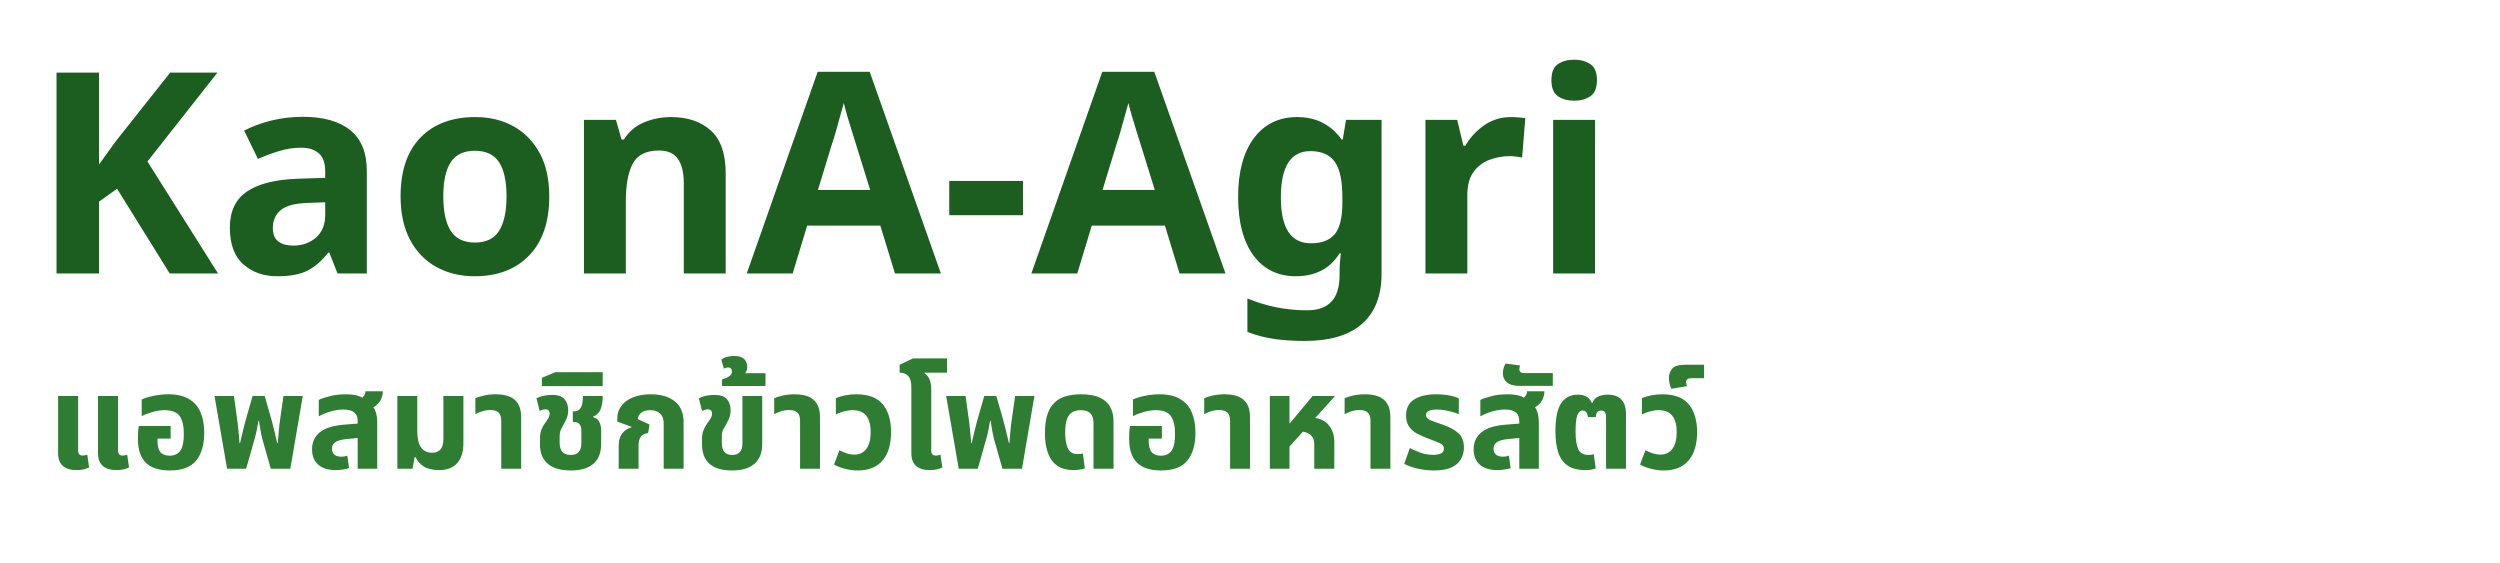
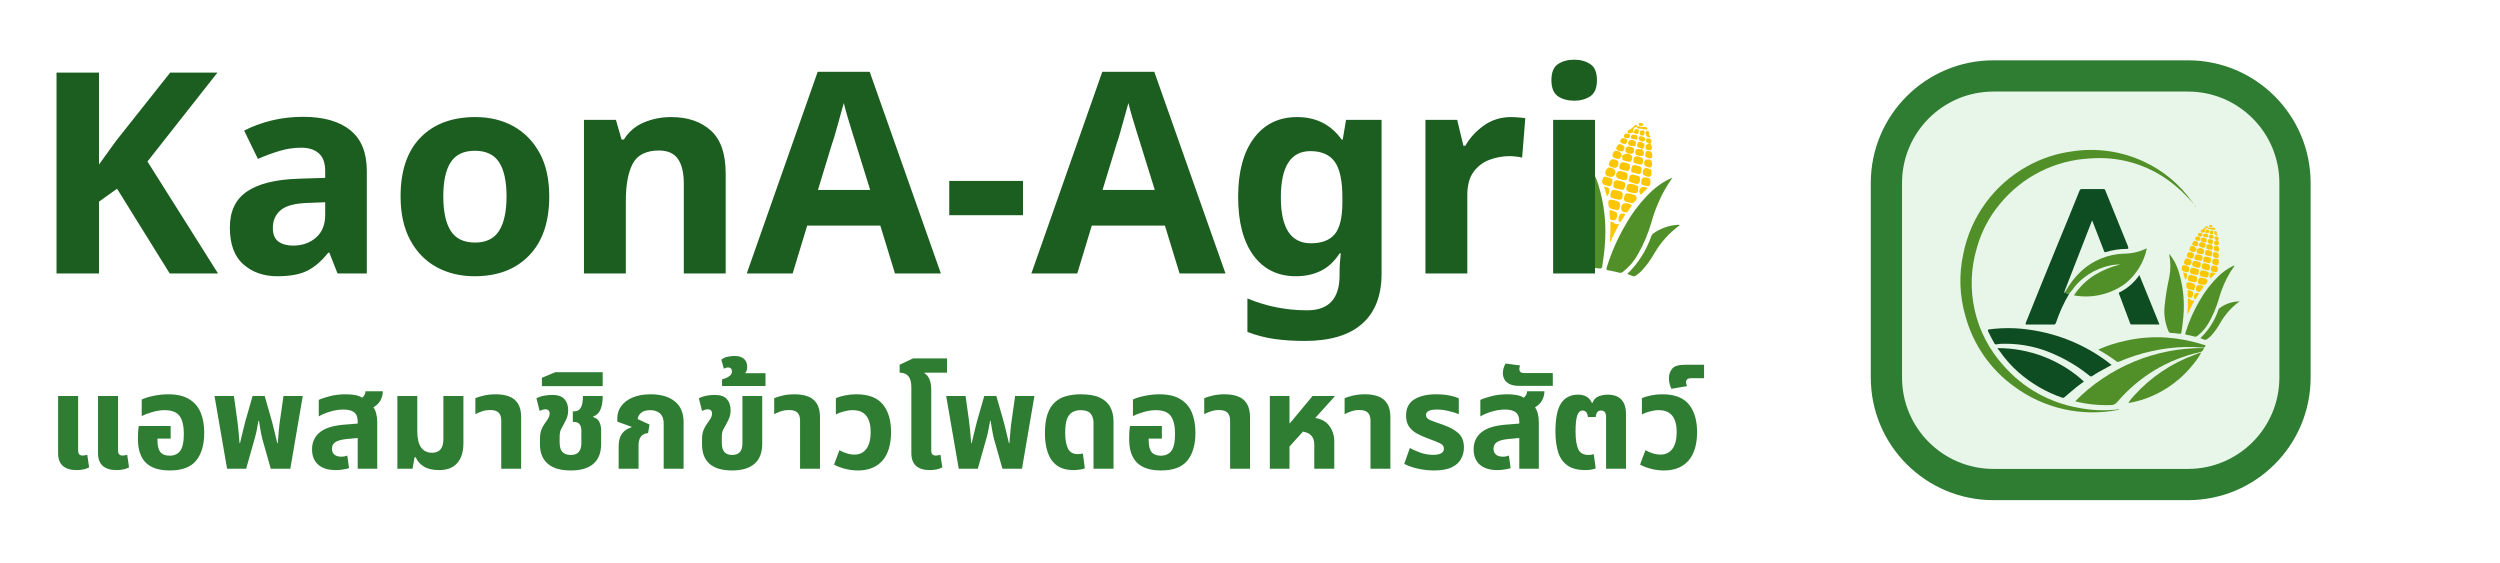
- <svg xmlns="http://www.w3.org/2000/svg" width="320" height="72" viewBox="0 0 320 72" fill="none" role="img" aria-label="KaonA-Agri wordmark dark">
-   <text x="4" y="35" fill="#1B5E20" font-family="Noto Sans Thai, LINE Seed Sans, system-ui, sans-serif" font-size="36" font-weight="800">KaonA-Agri</text>
-   <text x="6" y="60" fill="#2E7D32" font-family="Noto Sans Thai, LINE Seed Sans, system-ui, sans-serif" font-size="17" font-weight="700">แอพสมาชิกข้าวโพดอาหารสัตว์</text>
+ <svg xmlns="http://www.w3.org/2000/svg" id="Layer_1" data-name="Layer 1" viewBox="0 0 320 72">
+   <defs>
+     <style>.cls-1{fill:#519028;}.cls-2{fill:#fcc600;}.cls-3,.cls-4{isolation:isolate;}.cls-3{font-size:36px;fill:#1b5e20;font-family:NotoSansThai-ExtraBold, Noto Sans Thai;font-weight:800;}.cls-4{font-size:17px;fill:#2e7d32;font-family:NotoSansThai-Bold, Noto Sans Thai;font-weight:700;}.cls-5{fill:#e8f5e9;stroke:#2e7d32;stroke-width:4px;}.cls-6{fill:#0e4c21;}</style>
+   </defs>
+   <path class="cls-1" d="M214.05,22.79c-.22.32-.46.65-.67,1a18.83,18.83,0,0,0-2,4.67,18.68,18.68,0,0,1-1.73,4.1,7.36,7.36,0,0,1-1.92,2.24.53.53,0,0,1-.48.1c-.46-.11-.91-.23-1.38-.3-.26,0-.28-.13-.21-.37a26,26,0,0,1,2.48-5.58,18.35,18.35,0,0,1,3.24-4.15A9.43,9.43,0,0,1,213.5,23c.17-.09.35-.16.52-.24Z" />
+   <path class="cls-1" d="M203,20.69a8.64,8.64,0,0,1,1.58,2.93,20.2,20.2,0,0,1,.83,7.84c-.06.87-.19,1.73-.32,2.6,0,.24-.11.34-.39.3a13.58,13.58,0,0,0-1.43-.15.42.42,0,0,1-.41-.3,8.43,8.43,0,0,1-.68-4,36.78,36.78,0,0,1,.83-5.2,10.33,10.33,0,0,0,0-3.84S203,20.81,203,20.69Z" />
+   <path class="cls-1" d="M215,28.84a11.51,11.51,0,0,0-3.27,3.64,11.67,11.67,0,0,1-1.63,2.21l-.21.2c-.81.63-.59.56-1.6.18a12.37,12.37,0,0,0,3.08-4.85.64.64,0,0,1,.19-.29,6,6,0,0,1,3.26-1.16A.17.17,0,0,1,215,28.84Z" />
+   <path class="cls-2" d="M207.7,24.94c0,.57-.2.7-.73.57l-.44-.11c-.41-.12-.47-.24-.37-.65s.23-.51.64-.42a4,4,0,0,1,.57.15A.41.41,0,0,1,207.7,24.94Z" />
+   <path class="cls-2" d="M208.35,24.75a3.23,3.23,0,0,1,.84.2.44.44,0,0,1,.19.7c-.18.26-.38.45-.72.3a1.37,1.37,0,0,0-.29-.07c-.62-.12-.58-.42-.38-.94C208.05,24.76,208.21,24.76,208.35,24.75Z" />
+   <path class="cls-2" d="M206.22,25.56a3.56,3.56,0,0,1,.81.2c.35.14.43.36.28.8s-.23.38-.63.26l-.13,0c-.57-.15-.69-.31-.69-.9C205.86,25.64,206,25.56,206.22,25.56Z" />
+   <path class="cls-2" d="M207.28,28.62c-.43.81-.83,1.6-1.22,2.47a24.83,24.83,0,0,0,.07-2.56c0-.19.07-.2.21-.14a.48.48,0,0,1,.18.07A.58.58,0,0,0,207.28,28.62Z" />
+   <path class="cls-2" d="M206.51,23.7c0-.55.23-.71.73-.58l.38.1c.41.11.47.22.38.64s-.21.48-.62.39l-.57-.14A.34.34,0,0,1,206.51,23.7Z" />
+   <path class="cls-2" d="M208.66,23.54a2.13,2.13,0,0,1,.8.19c.35.12.24.42.2.67a.35.35,0,0,1-.45.32c-.24,0-.49-.1-.73-.17a.39.39,0,0,1-.29-.53C208.25,23.77,208.29,23.47,208.66,23.54Z" />
+   <path class="cls-2" d="M207.48,21.9l.54.15c.29.08.36.28.31.56-.09.44-.21.53-.66.41l-.35-.09c-.49-.14-.6-.5-.29-.91C207.13,21.89,207.25,21.89,207.48,21.9Z" />
+   <path class="cls-2" d="M209.92,23c0,.51-.28.68-.76.46a3,3,0,0,0-.32-.09c-.35-.12-.41-.22-.32-.59s.22-.51.67-.39l.35.1C209.87,22.54,209.92,22.61,209.92,23Z" />
+   <path class="cls-2" d="M205.06,23.24c.08-.47.2-.76.68-.56.12.05.25.06.37.11.3.13.35.34.21.75a.38.38,0,0,1-.57.24c-.24-.09-.56-.06-.65-.4A1.27,1.27,0,0,0,205.06,23.24Z" />
+   <path class="cls-2" d="M210.12,21.75c0,.44-.21.64-.6.46a1.55,1.55,0,0,0-.31-.07c-.41-.08-.47-.18-.39-.58s.2-.46.6-.39l.34.09C210.07,21.35,210.13,21.43,210.12,21.75Z" />
+   <path class="cls-2" d="M207.86,20.79c.12,0,.35.08.56.15s.26.29.21.51-.12.47-.44.42-.42-.09-.63-.15a.35.35,0,0,1-.28-.47C207.35,21,207.41,20.74,207.86,20.79Z" />
+   <path class="cls-2" d="M206.77,22c0,.38-.23.65-.53.64-.45,0-.76-.2-.77-.48s.25-.71.46-.71C206.36,21.44,206.78,21.72,206.77,22Z" />
+   <path class="cls-2" d="M211.26,23.31c0,.39-.12.56-.38.51-.63-.11-.82-.13-.81-.5s.16-.66.46-.62C211.1,22.78,211.3,22.81,211.26,23.31Z" />
+   <path class="cls-2" d="M207.52,26.71c0-.21,0-.53.3-.65a1.29,1.29,0,0,1,1,.16c.13.05,0,.12,0,.17a6.26,6.26,0,0,0-.43.62c-.13.24-.3.2-.5.14A.41.41,0,0,1,207.52,26.71Z" />
+   <path class="cls-2" d="M207,27.49c0,.59-.27.82-.73.67a.26.26,0,0,1-.21-.27c0-.29,0-.57-.06-.85,0-.06,0-.13.07-.14a1.82,1.82,0,0,1,.87.33A.45.45,0,0,1,207,27.49Z" />
+   <path class="cls-2" d="M207.62,20a.76.76,0,0,1,1.08-.18c.27.12.27.34.19.58s-.21.38-.49.29l-.19-.05c-.54-.11-.54-.11-.59-.64Z" />
+   <path class="cls-2" d="M207.17,20.86c0,.36-.21.63-.44.62-.44,0-.81-.24-.8-.46s.25-.64.45-.64C206.86,20.4,207.18,20.59,207.17,20.86Z" />
+   <path class="cls-2" d="M209.53,20a2.6,2.6,0,0,1,.56.17c.29.14.24.41.18.66s-.26.25-.47.21a4.12,4.12,0,0,1-.47-.13c-.29-.08-.28-.29-.24-.52S209.23,20,209.53,20Z" />
+   <path class="cls-2" d="M211.38,22.16c0,.14,0,.37-.23.45s-.82-.17-.85-.31a.71.71,0,0,1,.17-.73c.21-.17.48,0,.71.07S211.4,21.91,211.38,22.16Z" />
+   <path class="cls-2" d="M211.06,18.4c-.11-.19-.38-.12-.37-.35s0-.29.15-.34a.48.48,0,0,1,.44.12.28.28,0,0,1,.07.38c-.11.16-.09.23,0,.37a.48.48,0,0,1,0,.58c-.16.2-.36,0-.54,0s-.19-.2-.19-.36S210.78,18.39,211.06,18.4Z" />
+   <path class="cls-2" d="M207.62,20s-.08,0-.1,0-.12.34-.32.34a1.18,1.18,0,0,1-.71-.23c-.19-.15-.05-.36,0-.54a.38.38,0,0,1,.44-.25.67.67,0,0,1,.66.66Z" />
+   <path class="cls-2" d="M209.52,16.24c-.43,0-.48.3-.5.65a.18.18,0,0,0,.18-.15c.1-.31.33-.23.49-.13s.09.38,0,.49-.45,0-.57-.08-.2-.11-.31,0a.26.26,0,0,1-.24.05c-.09,0-.22,0-.25-.14a.26.26,0,0,1,.15-.27,1.94,1.94,0,0,0,.69-.55.29.29,0,0,1,.3-.09c.15,0,0,.17.08.25Z" />
+   <path class="cls-2" d="M211.46,21c0,.17,0,.44-.31.44s-.71-.21-.7-.5.11-.53.38-.53C211.28,20.38,211.47,20.55,211.46,21Z" />
+   <path class="cls-2" d="M208.45,18.74c.48.09.75.16.73.46s-.16.5-.4.49c-.43,0-.75-.19-.74-.42A.48.48,0,0,1,208.45,18.74Z" />
+   <path class="cls-2" d="M210.11,19.06c.21.19.4.38.29.69a.58.58,0,0,1-.08.18,1.19,1.19,0,0,1-.92-.13.64.64,0,0,1,0-.64c.09-.1.2-.08.3-.09s.25.11.37,0Z" />
+   <path class="cls-2" d="M207.94,18.93c-.08.17-.06.45-.38.45s-.7-.2-.69-.39.26-.54.44-.54S208,18.67,207.94,18.93Z" />
+   <path class="cls-2" d="M211.49,19.88c0,.16,0,.4-.27.4s-.66-.18-.64-.43,0-.52.35-.52S211.49,19.49,211.49,19.88Z" />
+   <path class="cls-2" d="M210.11,19.07c0-.15-.18-.13-.28-.15s-.33-.13-.28-.37.1-.41.39-.37c.06,0,.13,0,.18,0h0c.06.15.24.1.33.22s.05.59-.33.7Z" />
+   <path class="cls-2" d="M208.79,17.91c.38,0,.63.16.61.4s-.06.47-.31.4-.62.06-.69-.33A.41.41,0,0,1,208.79,17.91Z" />
+   <path class="cls-2" d="M207.17,28c0-.49.31-.76.68-.66.15,0,.21.1.1.25s-.27.42-.4.63-.07.21-.19.18a.25.25,0,0,1-.19-.27Z" />
+   <path class="cls-2" d="M210.9,24.08l-.77.74c-.16.14-.21,0-.25-.12a.54.54,0,0,1,.64-.75A.65.65,0,0,1,210.9,24.08Z" />
+   <path class="cls-2" d="M208.31,18c-.07.2-.09.42-.35.43s-.61-.19-.58-.35.14-.43.4-.4S208.25,17.75,208.31,18Z" />
+   <path class="cls-2" d="M205.68,25.13l-.36-1.25c.29.08.61.08.68.39A1,1,0,0,1,205.68,25.13Z" />
+   <path class="cls-2" d="M210.12,18.15c0-.15-.15-.1-.22-.13s-.17-.24-.14-.39a.22.22,0,0,1,.28-.19,1.36,1.36,0,0,1,.29.06.32.32,0,0,1,.23.35c0,.3-.28.23-.45.29Z" />
+   <path class="cls-2" d="M209.26,17.85c-.15-.09-.48.06-.51-.27a.3.3,0,0,1,.37-.34c.21,0,.47,0,.48.33S209.51,17.88,209.26,17.85Z" />
+   <path class="cls-2" d="M209.52,16.24c.26-.19.52.08.78,0,.09,0,.18,0,.3,0s.25.11.25.25-.15.07-.24.08c-.32,0-.6-.14-.92-.12a.17.17,0,0,1-.17-.24Z" />
+   <path class="cls-2" d="M208.24,17.1c.12.06.39,0,.4.23s-.08.4-.33.35-.45,0-.45-.24A.32.32,0,0,1,208.24,17.1Z" />
+   <path class="cls-2" d="M210.65,17.07c0-.12,0-.22.1-.28a.19.19,0,0,1,.24,0,.36.36,0,0,1,.11.32c0,.08-.14.13,0,.22s.19.06.13.18-.16.07-.23.05-.33-.13-.28-.2S210.58,17.17,210.65,17.07Z" />
+   <path class="cls-2" d="M210.21,16.7c.13,0,.32,0,.29.23s0,.4-.22.41-.37,0-.37-.19S209.85,16.7,210.21,16.7Z" />
+   <path class="cls-2" d="M210.07,16.11c-.13,0-.31,0-.32-.19s.13-.19.26-.19.32.07.32.26S210.18,16.09,210.07,16.11Z" />
+   <text class="cls-3" transform="translate(4 35)">KaonA-Agri</text>
+   <text class="cls-4" transform="translate(6 60)">แอพสมาชิกข้าวโพดอาหารสัตว์</text>
+   <rect class="cls-5" x="241.46" y="9.72" width="52.3" height="52.3" rx="13.7" />
+   <path class="cls-6" d="M264.88,37.56a19.34,19.34,0,0,0-1.72,3.76.28.28,0,0,1-.32.22h-3.36c-.19,0-.25,0-.17-.24q1.95-4.87,3.94-9.72c1-2.38,1.95-4.77,2.92-7.15a.3.3,0,0,1,.34-.23c.9,0,1.8,0,2.7,0,.12,0,.21,0,.26.15l2.92,7.2,0,.07c.09.17.06.23-.15.24a9,9,0,0,0-2.73.42c-.16,0-.16-.05-.19-.14-.44-1.11-.87-2.23-1.3-3.35l-.23-.58-3.62,9.3c.14-.06.15-.2.22-.28,0,.2,0,.34.27.33Z" />
+   <path class="cls-1" d="M280.55,25.84a17.89,17.89,0,0,0-2.73-2.56,15,15,0,0,0-10.25-3A15.92,15.92,0,0,0,256,26.09a15,15,0,0,0-2.93,5.53,15.71,15.71,0,0,0,3.42,15.22A16.49,16.49,0,0,0,266,52.19a16.32,16.32,0,0,0,5.17.21h.08l0,0c0,.08-.09.06-.14.07a16.91,16.91,0,0,1-13.3-3,16.35,16.35,0,0,1-6.23-9,16,16,0,0,1-.29-7.91,16.48,16.48,0,0,1,8.27-11.32,16.18,16.18,0,0,1,5.63-1.86,16,16,0,0,1,9.21,1.3,15.41,15.41,0,0,1,6.17,5.14Z" />
+   <path class="cls-6" d="M270.29,46.71c-.56.3-1.08.58-1.59.87-.29.16-.58.34-.86.53a.26.26,0,0,1-.36,0,20,20,0,0,0-4.6-2.79A15,15,0,0,0,256.64,44c-.36,0-.72,0-1.08.08a.26.26,0,0,1-.29-.15c-.28-.5-.55-1-.79-1.52-.08-.18,0-.22.14-.25a18.66,18.66,0,0,1,5.33.07,21.68,21.68,0,0,1,9.71,4c.18.13.35.28.52.41Z" />
+   <path class="cls-6" d="M255.66,44.56a16.34,16.34,0,0,1,11.08,4.27l-.72.54c-.61.46-1.18,1-1.75,1.46a.28.28,0,0,1-.32.07,16.85,16.85,0,0,1-5.6-3.26A14.92,14.92,0,0,1,256,45Z" />
+   <path class="cls-1" d="M264.88,37.56h-.19c-.23,0-.29-.13-.27-.33a10.58,10.58,0,0,1,2-2.55,8.45,8.45,0,0,1,5.38-2.21,6.79,6.79,0,0,0,3-.69A7.87,7.87,0,0,1,272,36.33a8.58,8.58,0,0,1-6.54,1.48,8.72,8.72,0,0,1,2.6-2.57,11.32,11.32,0,0,1,3.35-1.39,6.37,6.37,0,0,0-2,.31,7.84,7.84,0,0,0-2.7,1.41,7,7,0,0,0-1.47,1.56C265.1,37.28,265,37.42,264.88,37.56Z" />
+   <path class="cls-6" d="M276.41,41.53h-3.56a.17.17,0,0,1-.19-.14c-.47-1.24-.94-2.48-1.4-3.72,0-.08-.1-.17,0-.23a6.67,6.67,0,0,0,2.58-2.23Z" />
+   <path class="cls-1" d="M265.62,51.37a22.85,22.85,0,0,1,16.49-6.82c-.11.27-.2.46-.49.52A19.3,19.3,0,0,0,271,51.47a1,1,0,0,1-.85.38A16.61,16.61,0,0,1,265.62,51.37Z" />
+   <path class="cls-1" d="M268.57,44.75a17.28,17.28,0,0,1,3.53-1.14,18.09,18.09,0,0,1,5.24-.4,20.28,20.28,0,0,1,4.82.95s.19,0,.13.11-.07.24-.25.22c-.41,0-.81-.05-1.22-.07a22,22,0,0,0-5.36.52,22.76,22.76,0,0,0-4.24,1.36c-.08,0-.15.08-.25,0A20.19,20.19,0,0,0,268.57,44.75Z" />
+   <path class="cls-1" d="M281.74,45.17a9.28,9.28,0,0,1-1,1.45,13.69,13.69,0,0,1-5.58,4.2,13.2,13.2,0,0,1-2.54.74l-.19,0a6.45,6.45,0,0,1,.75-.94,19.38,19.38,0,0,1,7.66-5.18,3.77,3.77,0,0,1,.93-.31Z" />
+   <path class="cls-1" d="M286,34.06c-.17.25-.35.49-.51.74A13.88,13.88,0,0,0,284,38.29a14,14,0,0,1-1.3,3.06A5.67,5.67,0,0,1,281.26,43a.4.4,0,0,1-.36.08c-.34-.09-.68-.17-1-.23-.19,0-.21-.1-.16-.27a19.32,19.32,0,0,1,1.86-4.18,13.71,13.71,0,0,1,2.42-3.1,7.22,7.22,0,0,1,1.56-1.13l.39-.18Z" />
+   <path class="cls-1" d="M277.67,32.5a6.5,6.5,0,0,1,1.18,2.19,15.1,15.1,0,0,1,.62,5.86c-.05.65-.15,1.29-.24,1.94,0,.18-.08.26-.29.23a10,10,0,0,0-1.07-.11.32.32,0,0,1-.31-.23,6.4,6.4,0,0,1-.51-3,30,30,0,0,1,.62-3.89,7.75,7.75,0,0,0,0-2.88A.5.5,0,0,1,277.67,32.5Z" />
+   <path class="cls-1" d="M286.65,38.59a8.59,8.59,0,0,0-2.44,2.72A8.91,8.91,0,0,1,283,43a1.14,1.14,0,0,1-.16.15c-.6.47-.44.42-1.19.13a9,9,0,0,0,2.3-3.62.46.46,0,0,1,.15-.22,4.44,4.44,0,0,1,2.43-.86S286.6,38.52,286.65,38.59Z" />
+   <path class="cls-2" d="M281.22,35.67c0,.43-.15.53-.55.43l-.33-.09c-.3-.08-.35-.17-.27-.48s.17-.38.48-.31a3.25,3.25,0,0,1,.42.11A.31.31,0,0,1,281.22,35.67Z" />
+   <path class="cls-2" d="M281.7,35.54a2.21,2.21,0,0,1,.64.14.34.34,0,0,1,.14.53c-.14.19-.29.33-.55.22a.72.72,0,0,0-.21,0c-.47-.09-.44-.32-.29-.71C281.48,35.54,281.6,35.54,281.7,35.54Z" />
+   <path class="cls-2" d="M280.12,36.14a2,2,0,0,1,.6.15c.26.1.32.27.21.59s-.18.29-.48.2l-.09,0c-.43-.12-.52-.23-.52-.67C279.84,36.19,280,36.13,280.12,36.14Z" />
+   <path class="cls-2" d="M280.9,38.43c-.32.61-.62,1.19-.91,1.85a18,18,0,0,0,.05-1.92c0-.15.06-.15.16-.11a.59.59,0,0,1,.14.06A.44.44,0,0,0,280.9,38.43Z" />
+   <path class="cls-2" d="M280.33,34.74c0-.4.17-.53.54-.43l.29.08c.3.08.35.16.29.48s-.17.36-.47.29l-.43-.1A.27.27,0,0,1,280.33,34.74Z" />
+   <path class="cls-2" d="M281.94,34.63a1.5,1.5,0,0,1,.59.14c.27.09.18.32.15.5a.25.25,0,0,1-.33.24,5.47,5.47,0,0,1-.55-.13.29.29,0,0,1-.22-.4C281.63,34.8,281.66,34.57,281.94,34.63Z" />
+   <path class="cls-2" d="M281.05,33.4l.41.11a.32.32,0,0,1,.23.42c-.07.33-.16.4-.49.31l-.26-.07c-.37-.1-.45-.37-.22-.68C280.79,33.4,280.88,33.39,281.05,33.4Z" />
+   <path class="cls-2" d="M282.87,34.19c0,.38-.2.5-.56.34l-.24-.07c-.26-.09-.3-.16-.24-.44s.17-.38.5-.29l.26.07C282.84,33.88,282.88,33.93,282.87,34.19Z" />
+   <path class="cls-2" d="M279.25,34.4c.05-.35.15-.57.5-.42.09,0,.19.05.28.09s.26.25.15.55a.28.28,0,0,1-.42.19c-.18-.07-.42-.05-.48-.3Z" />
+   <path class="cls-2" d="M283,33.29c0,.33-.16.48-.45.34a1.69,1.69,0,0,0-.24-.05c-.3-.06-.35-.13-.28-.43s.14-.35.44-.29l.26.06C283,33,283,33.05,283,33.29Z" />
+   <path class="cls-2" d="M281.34,32.57c.09,0,.26.06.42.12s.19.21.15.38-.09.35-.32.31l-.48-.11a.26.26,0,0,1-.2-.36C281,32.73,281,32.54,281.34,32.57Z" />
+   <path class="cls-2" d="M280.53,33.48a.44.44,0,0,1-.4.48c-.34,0-.57-.16-.58-.36s.19-.53.34-.53C280.21,33.06,280.53,33.27,280.53,33.48Z" />
+   <path class="cls-2" d="M283.88,34.45c0,.3-.09.42-.28.39-.48-.08-.62-.1-.61-.38s.12-.49.35-.46C283.76,34.06,283.91,34.08,283.88,34.45Z" />
+   <path class="cls-2" d="M281.09,37c0-.16,0-.4.22-.49a1,1,0,0,1,.71.12c.09,0,0,.09,0,.13s-.23.3-.33.46-.22.15-.37.1A.28.28,0,0,1,281.09,37Z" />
+   <path class="cls-2" d="M280.72,37.58c0,.44-.2.61-.55.51a.19.19,0,0,1-.15-.21c0-.21,0-.42,0-.63,0,0,0-.1.06-.11a1.27,1.27,0,0,1,.64.25A.29.29,0,0,1,280.72,37.58Z" />
+   <path class="cls-2" d="M281.16,32a.57.57,0,0,1,.8-.14.31.31,0,0,1,.14.44c-.05.17-.15.28-.36.22l-.14,0c-.4-.09-.4-.09-.44-.48Z" />
+   <path class="cls-2" d="M280.83,32.63c0,.26-.16.47-.34.46s-.6-.18-.59-.35.18-.48.33-.47C280.59,32.28,280.83,32.42,280.83,32.63Z" />
+   <path class="cls-2" d="M282.59,32a2,2,0,0,1,.41.13c.22.1.18.3.14.49s-.2.19-.35.16l-.35-.1c-.22,0-.21-.22-.18-.39S282.36,32,282.59,32Z" />
+   <path class="cls-2" d="M284,33.6c0,.1,0,.28-.18.34s-.61-.13-.63-.24a.52.52,0,0,1,.13-.54c.16-.13.36,0,.53,0S284,33.41,284,33.6Z" />
+   <path class="cls-2" d="M283.73,30.78c-.08-.14-.28-.09-.28-.26s0-.21.11-.25a.36.36,0,0,1,.34.09.22.22,0,0,1,.05.29c-.09.11-.07.16,0,.27a.35.35,0,0,1,0,.43c-.11.15-.27,0-.4,0s-.14-.15-.14-.27S283.52,30.78,283.73,30.78Z" />
+   <path class="cls-2" d="M281.16,32s-.06,0-.08,0-.08.25-.24.25a1,1,0,0,1-.53-.17c-.14-.11,0-.27,0-.4a.28.28,0,0,1,.33-.19c.29.05.48.19.5.49Z" />
+   <path class="cls-2" d="M282.58,29.17c-.32,0-.36.23-.37.49.08,0,.11-.07.13-.12.07-.23.25-.17.37-.09s.06.28,0,.36-.33,0-.43-.06-.14-.08-.23,0a.19.19,0,0,1-.18,0c-.07,0-.16,0-.18-.1a.19.19,0,0,1,.11-.21,1.45,1.45,0,0,0,.51-.41.23.23,0,0,1,.23-.07c.11,0,0,.13.06.19Z" />
+   <path class="cls-2" d="M284,32.71c0,.13,0,.32-.23.33s-.53-.16-.53-.38.08-.39.29-.39S284,32.39,284,32.71Z" />
+   <path class="cls-2" d="M281.78,31c.36.07.56.12.55.34s-.12.38-.3.37-.56-.14-.56-.32A.35.35,0,0,1,281.78,31Z" />
+   <path class="cls-2" d="M283,31.28c.16.14.3.28.22.52a.75.75,0,0,1-.06.13.91.91,0,0,1-.69-.1.49.49,0,0,1,0-.48c.06-.08.15-.06.23-.07s.18.09.27,0Z" />
+   <path class="cls-2" d="M281.4,31.18c-.06.13,0,.34-.29.34s-.52-.15-.51-.3.19-.4.33-.4S281.41,31,281.4,31.18Z" />
+   <path class="cls-2" d="M284.05,31.89c0,.12,0,.3-.2.3s-.5-.14-.48-.32,0-.39.27-.39S284.05,31.6,284.05,31.89Z" />
+   <path class="cls-2" d="M283,31.28c0-.11-.13-.09-.21-.1s-.25-.11-.21-.28.08-.31.29-.28c.05,0,.1,0,.13,0h0c.05.11.18.08.25.16s0,.44-.25.53Z" />
+   <path class="cls-2" d="M282,30.42c.28,0,.46.12.45.3s-.05.35-.23.3-.47,0-.52-.25A.31.31,0,0,1,282,30.42Z" />
+   <path class="cls-2" d="M280.82,38c0-.37.23-.57.51-.49.11,0,.15.07.08.18s-.2.32-.3.48-.06.15-.15.13-.13-.11-.14-.21Z" />
+   <path class="cls-2" d="M283.61,35l-.58.55c-.12.11-.15,0-.18-.09a.39.39,0,0,1,.48-.55A.44.44,0,0,1,283.61,35Z" />
+   <path class="cls-2" d="M281.67,30.51c-.05.15-.07.31-.26.32s-.45-.14-.43-.27.11-.31.3-.29S281.63,30.3,281.67,30.51Z" />
+   <path class="cls-2" d="M279.71,35.82l-.27-.94c.22.06.46.06.51.3A.74.74,0,0,1,279.71,35.82Z" />
+   <path class="cls-2" d="M283,30.6c0-.11-.1-.08-.16-.1s-.12-.18-.11-.29a.18.18,0,0,1,.22-.14.78.78,0,0,1,.21,0,.23.23,0,0,1,.17.26c0,.23-.2.17-.33.22Z" />
+   <path class="cls-2" d="M282.38,30.37c-.11-.07-.36.05-.38-.2a.22.22,0,0,1,.28-.25c.16,0,.35,0,.36.24S282.57,30.4,282.38,30.37Z" />
+   <path class="cls-2" d="M282.58,29.17c.19-.14.38.06.58,0s.14,0,.23,0,.19.07.18.18-.11.05-.18.06c-.23,0-.45-.11-.68-.09-.08,0-.18-.06-.13-.18Z" />
+   <path class="cls-2" d="M281.62,29.81c.09.05.29,0,.3.17s-.06.3-.25.27-.33,0-.33-.19A.24.24,0,0,1,281.62,29.81Z" />
+   <path class="cls-2" d="M283.42,29.79a.23.23,0,0,1,.08-.21.15.15,0,0,1,.18,0,.25.25,0,0,1,.08.24c0,.06-.1.1,0,.17s.14,0,.1.13-.13.05-.18,0-.24-.1-.21-.16S283.37,29.87,283.42,29.79Z" />
+   <path class="cls-2" d="M283.09,29.52c.1,0,.25,0,.22.17s0,.29-.17.3-.27,0-.27-.14S282.83,29.51,283.09,29.52Z" />
+   <path class="cls-2" d="M283,29.07c-.1,0-.23,0-.24-.14s.1-.14.2-.14.23.05.23.19S283.07,29.06,283,29.07Z" />
+   <path class="cls-1" d="M281,26.42l-.25-.34,0,0c.08.12.21.21.21.38Z" />
+   <path class="cls-1" d="M280.68,26l-.13-.17.05,0,.12.17Z" />
+   <path class="cls-1" d="M281,26.43s.05,0,.07,0v0l-.07-.07Z" />
+   <path class="cls-1" d="M281.15,26.59v0h0S281.13,26.59,281.15,26.59Z" />
+   <path class="cls-1" d="M280.75,26.08l-.07-.07,0,0,.07.08Z" />
+   <path class="cls-1" d="M281.74,45.16l0,0h0l0,0Z" />
</svg>
